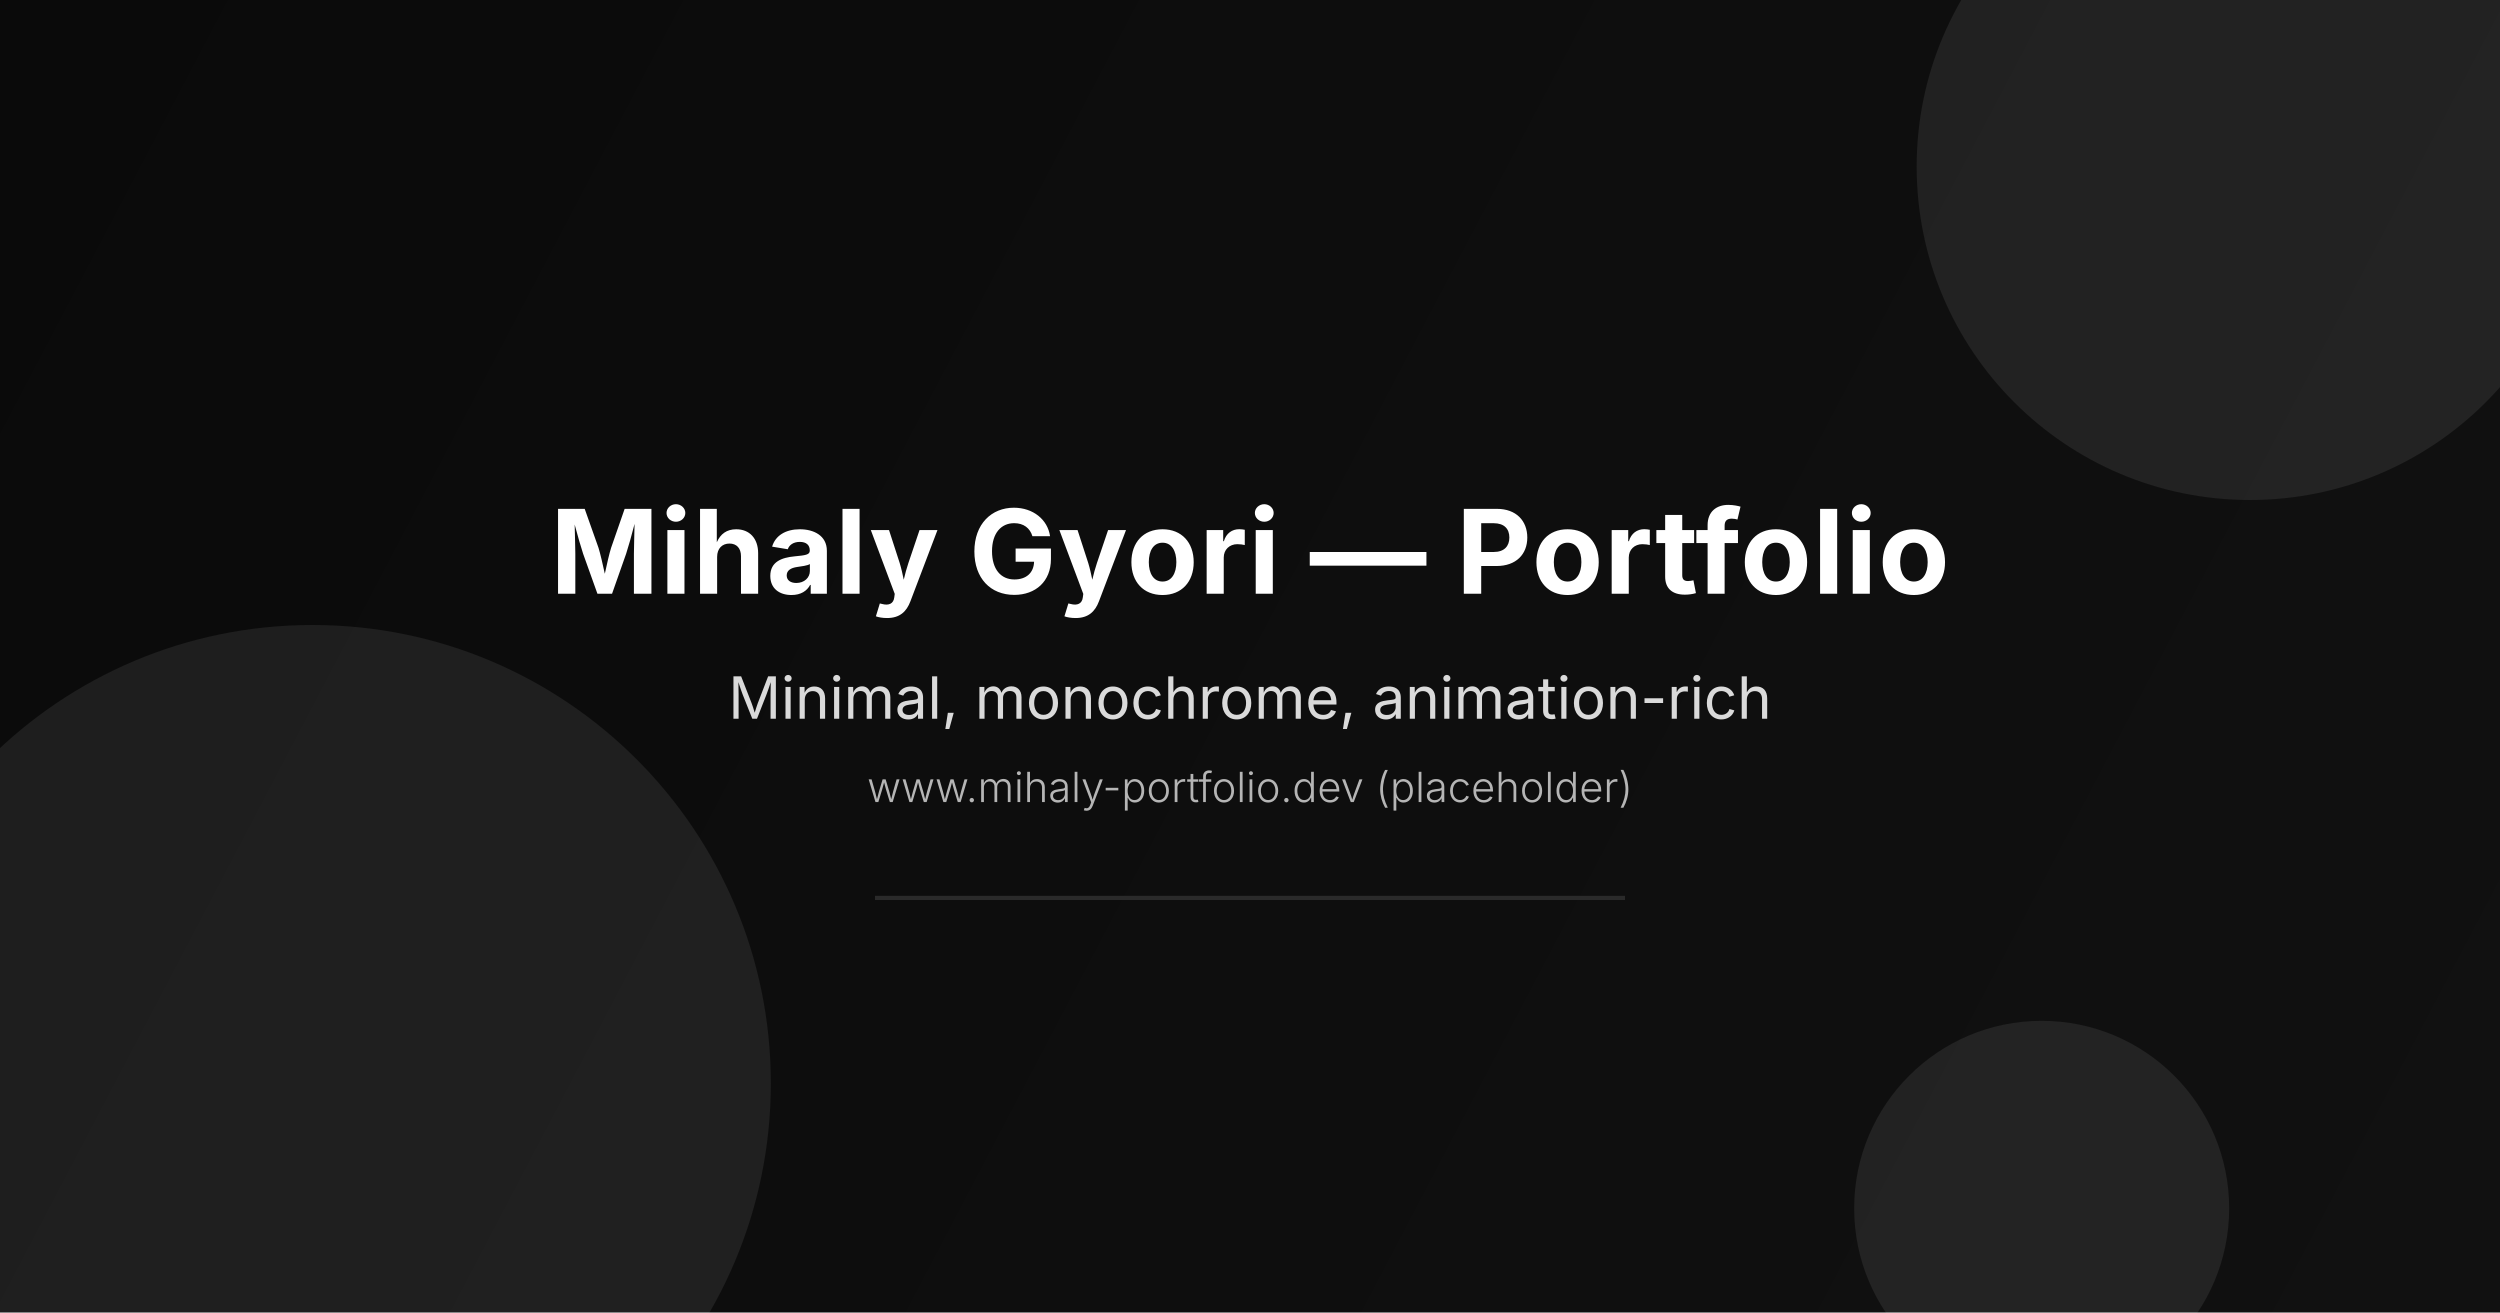
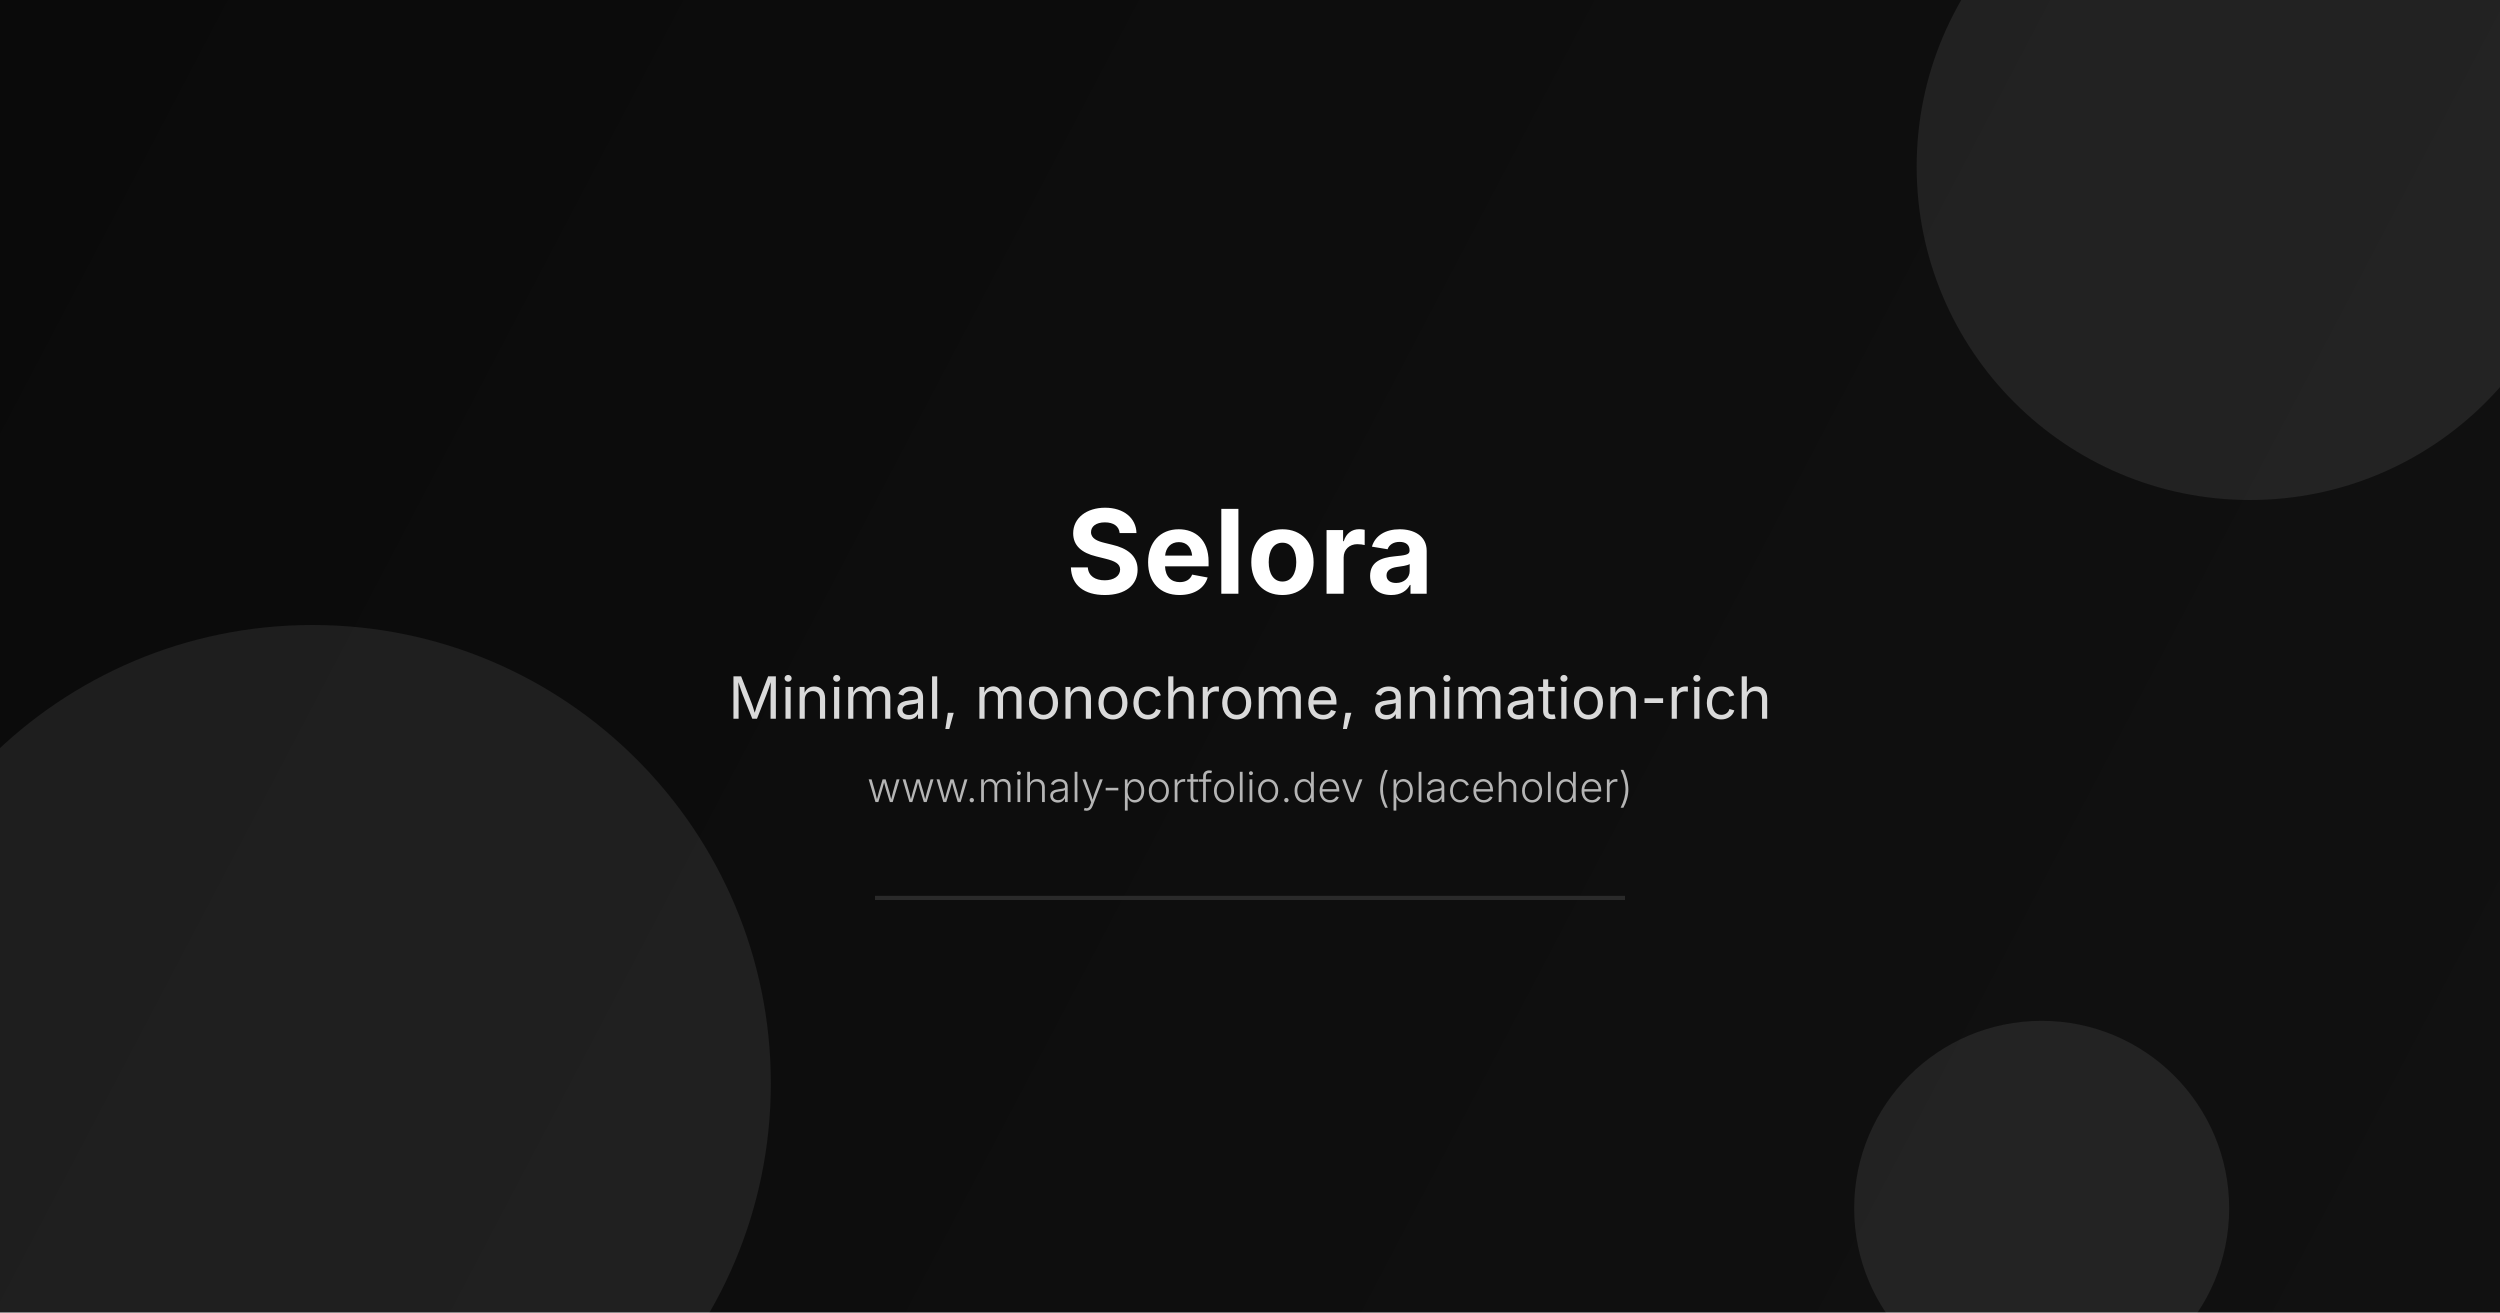
<svg xmlns="http://www.w3.org/2000/svg" width="1200" height="630" viewBox="0 0 1200 630" fill="none">
  <defs>
    <linearGradient id="g" x1="0" y1="0" x2="1200" y2="630" gradientUnits="userSpaceOnUse">
      <stop stop-color="#0A0A0A" />
      <stop offset="1" stop-color="#111111" />
    </linearGradient>
    <filter id="grain">
      <feTurbulence type="fractalNoise" baseFrequency="0.8" numOctaves="2" stitchTiles="stitch" />
      <feColorMatrix type="saturate" values="0" />
      <feBlend mode="soft-light" in2="SourceGraphic" />
    </filter>
  </defs>
  <rect width="1200" height="630" fill="url(#g)" />
  <g opacity="0.08">
    <circle cx="150" cy="520" r="220" fill="#FFFFFF" />
    <circle cx="1080" cy="80" r="160" fill="#FFFFFF" />
    <circle cx="980" cy="580" r="90" fill="#FFFFFF" />
  </g>
  <g filter="url(#grain)" />
  <g fill="#FFFFFF">
    <text x="600" y="285" text-anchor="middle" font-family="'Lexend', Inter, system-ui, -apple-system, Segoe UI, Roboto, Arial, sans-serif" font-size="56" font-weight="700" letter-spacing="0.5px">
-       Mihaly Gyori — Portfolio
+       Selora
    </text>
    <text x="600" y="345" text-anchor="middle" font-family="'Lexend', Inter, system-ui, -apple-system, Segoe UI, Roboto, Arial, sans-serif" font-size="28" font-weight="400" fill="#DADADA">
      Minimal, monochrome, animation-rich
    </text>
    <text x="600" y="385" text-anchor="middle" font-family="'Lexend', Inter, system-ui, -apple-system, Segoe UI, Roboto, Arial, sans-serif" font-size="20" font-weight="300" fill="#B5B5B5">
      www.mihaly-portfolio.dev (placeholder)
    </text>
  </g>
  <rect x="420" y="430" width="360" height="2" fill="#2A2A2A" />
</svg>
